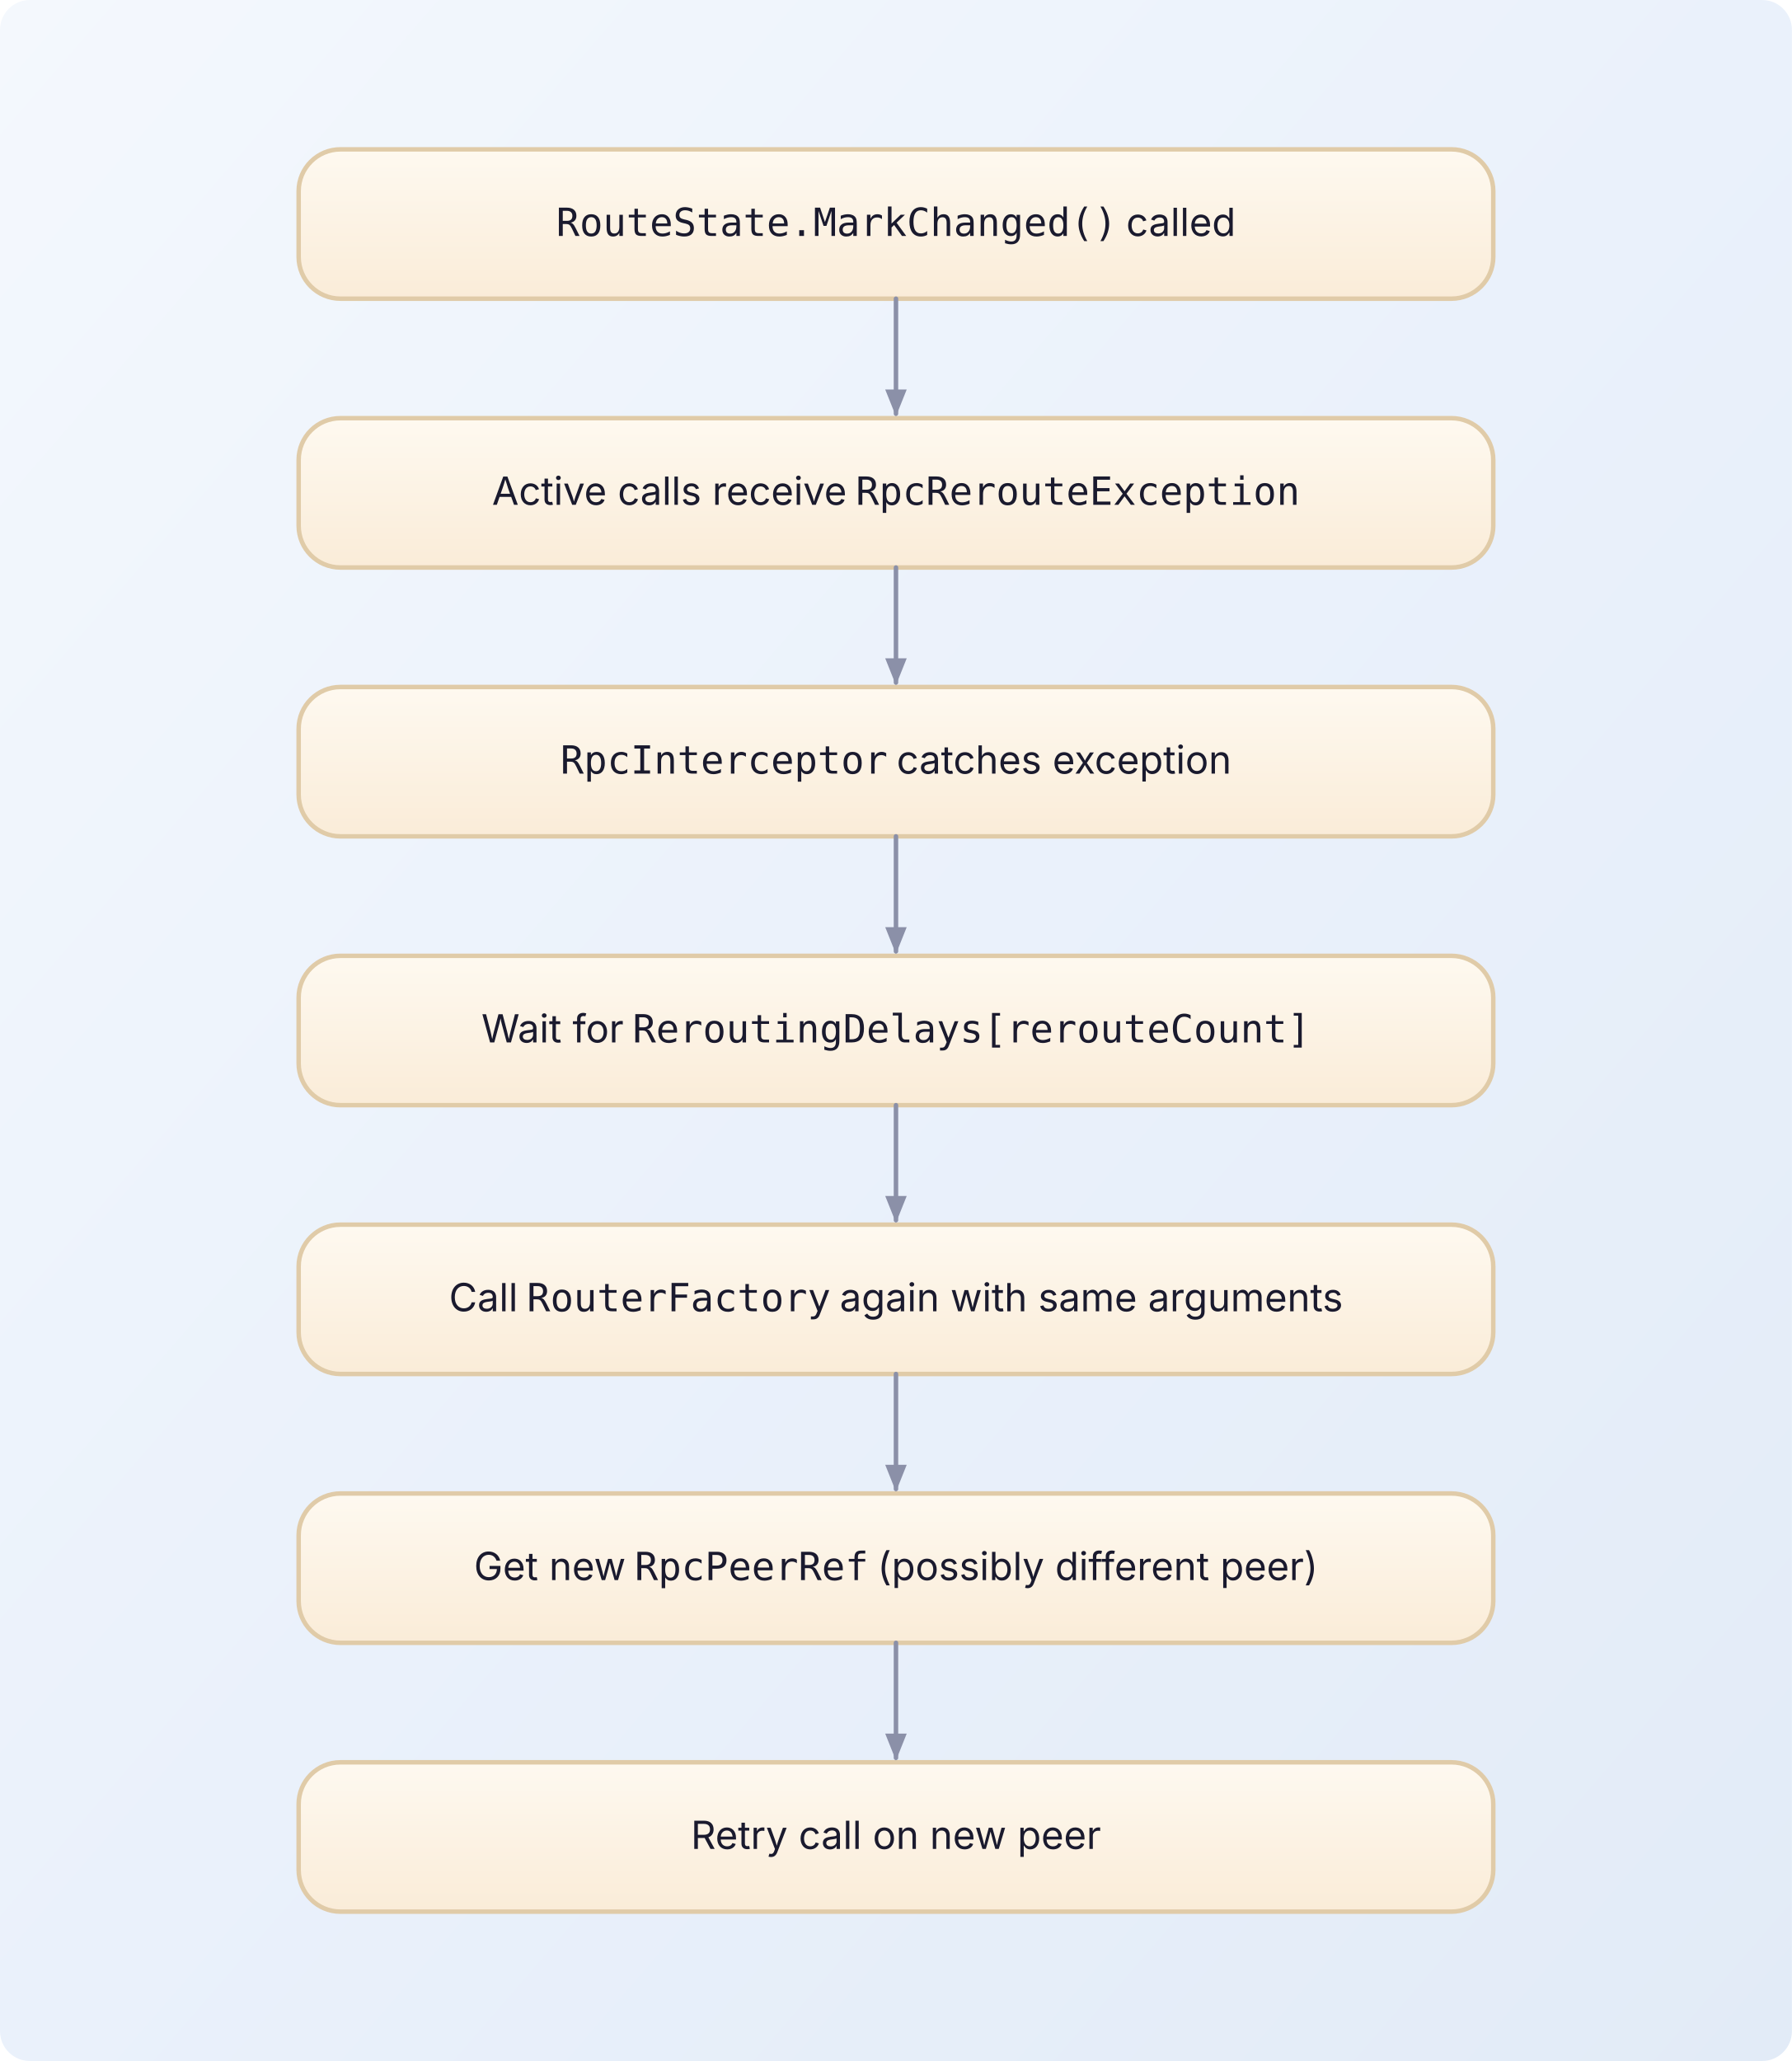
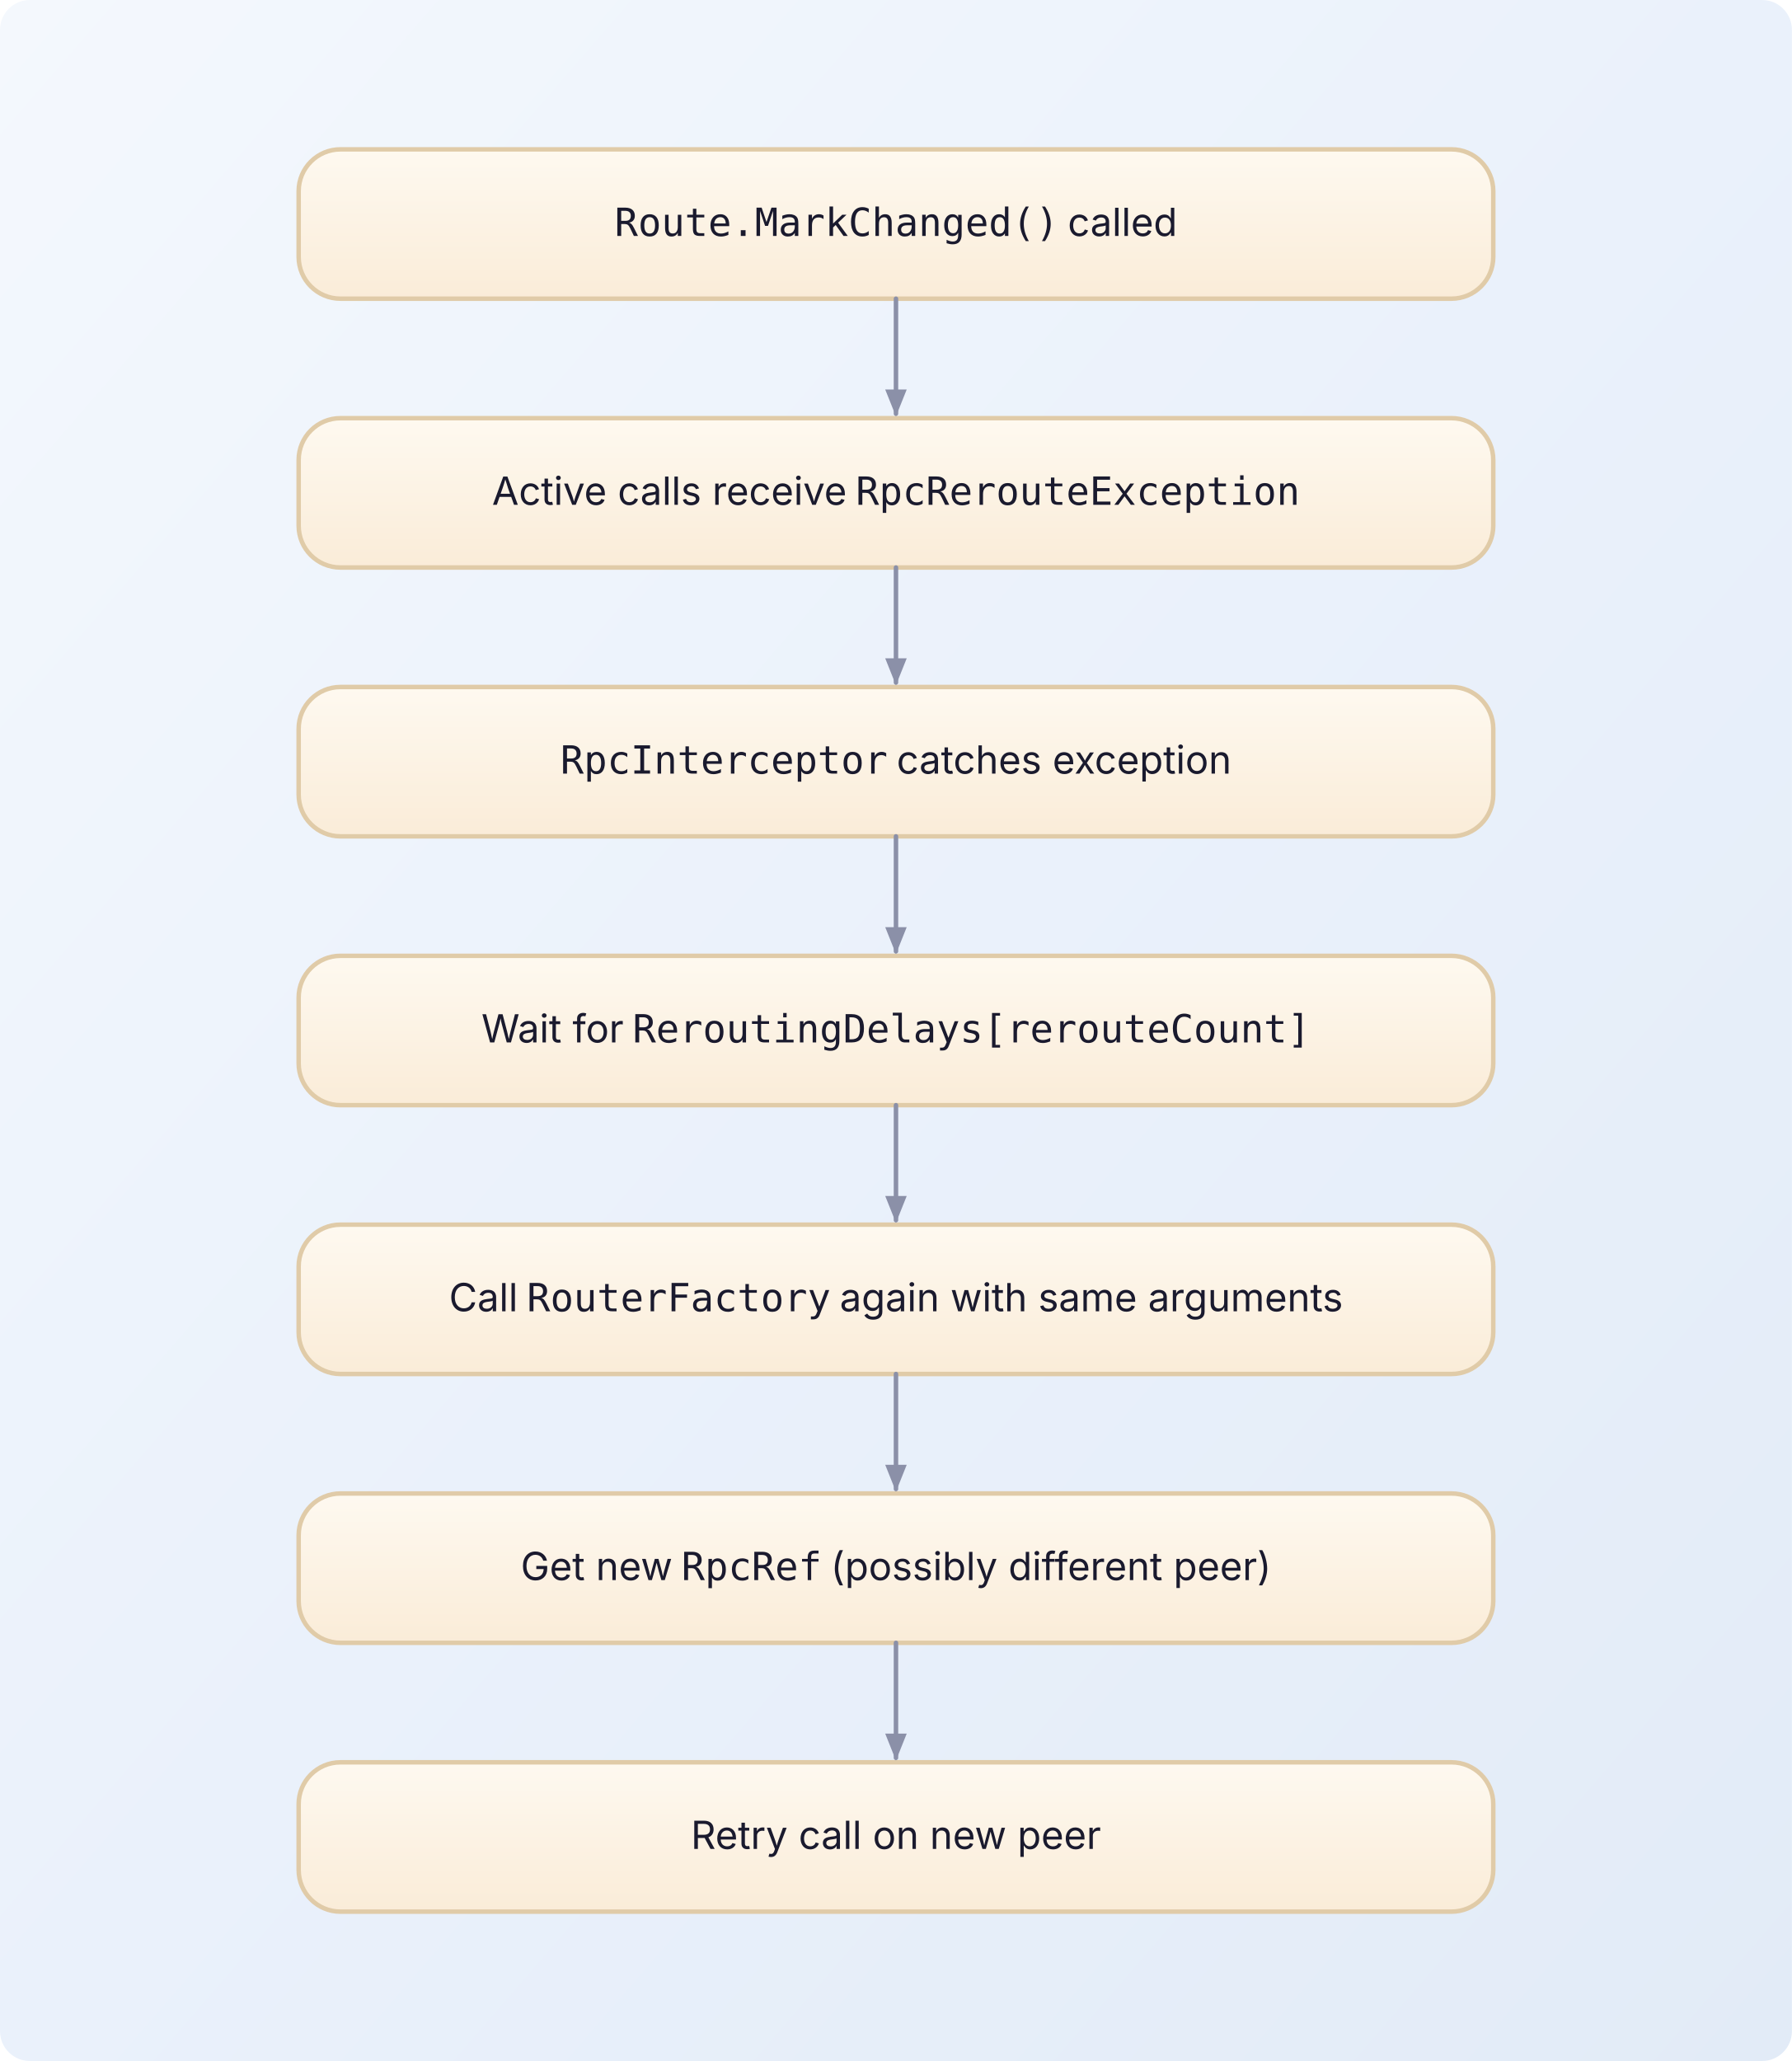
<svg xmlns="http://www.w3.org/2000/svg" viewBox="0 0 600 690" width="100%">
  <defs>
    <linearGradient id="bg-grad" x1="0%" y1="0%" x2="100%" y2="100%">
      <stop offset="0%" stop-color="#f4f8fd" />
      <stop offset="50%" stop-color="#eaf1fb" />
      <stop offset="100%" stop-color="#e2ebf7" />
    </linearGradient>
    <linearGradient id="action-grad" x1="0%" y1="0%" x2="0%" y2="100%">
      <stop offset="0%" stop-color="#fef9f0" />
      <stop offset="100%" stop-color="#faecd8" />
    </linearGradient>
    <marker id="arrow" viewBox="0 0 10 10" refX="9" refY="5" markerWidth="6" markerHeight="6" orient="auto-start-reverse">
      <path d="M 0 1 L 10 5 L 0 9 z" fill="#8b90a8" />
    </marker>
  </defs>
  <rect width="100%" height="100%" fill="url(#bg-grad)" rx="10" />
  <rect x="100" y="50" width="400" height="50" fill="url(#action-grad)" stroke="#e0cba8" stroke-width="1.5" rx="14" />
  <text x="300" y="79" text-anchor="middle">
-     <tspan font-family="SF Mono, Fira Code, Consolas, monospace" font-size="13px" fill="#1a1a2e">RouteState.MarkChanged()</tspan>
+     <tspan font-family="SF Mono, Fira Code, Consolas, monospace" font-size="13px" fill="#1a1a2e">Route.MarkChanged()</tspan>
    <tspan font-family="Inter, -apple-system, sans-serif" font-size="13px" fill="#1a1a2e"> called</tspan>
  </text>
  <rect x="100" y="140" width="400" height="50" fill="url(#action-grad)" stroke="#e0cba8" stroke-width="1.5" rx="14" />
  <text x="300" y="169" text-anchor="middle">
    <tspan font-family="Inter, -apple-system, sans-serif" font-size="13px" fill="#1a1a2e">Active calls receive </tspan>
    <tspan font-family="SF Mono, Fira Code, Consolas, monospace" font-size="13px" fill="#1a1a2e">RpcRerouteException</tspan>
  </text>
  <rect x="100" y="230" width="400" height="50" fill="url(#action-grad)" stroke="#e0cba8" stroke-width="1.5" rx="14" />
  <text x="300" y="259" text-anchor="middle">
    <tspan font-family="SF Mono, Fira Code, Consolas, monospace" font-size="13px" fill="#1a1a2e">RpcInterceptor</tspan>
    <tspan font-family="Inter, -apple-system, sans-serif" font-size="13px" fill="#1a1a2e"> catches exception</tspan>
  </text>
  <rect x="100" y="320" width="400" height="50" fill="url(#action-grad)" stroke="#e0cba8" stroke-width="1.5" rx="14" />
  <text x="300" y="349" text-anchor="middle">
    <tspan font-family="Inter, -apple-system, sans-serif" font-size="13px" fill="#1a1a2e">Wait for </tspan>
    <tspan font-family="SF Mono, Fira Code, Consolas, monospace" font-size="13px" fill="#1a1a2e">ReroutingDelays[rerouteCount]</tspan>
  </text>
  <rect x="100" y="410" width="400" height="50" fill="url(#action-grad)" stroke="#e0cba8" stroke-width="1.5" rx="14" />
  <text x="300" y="439" text-anchor="middle">
    <tspan font-family="Inter, -apple-system, sans-serif" font-size="13px" fill="#1a1a2e">Call </tspan>
    <tspan font-family="SF Mono, Fira Code, Consolas, monospace" font-size="13px" fill="#1a1a2e">RouterFactory</tspan>
    <tspan font-family="Inter, -apple-system, sans-serif" font-size="13px" fill="#1a1a2e"> again with same arguments</tspan>
  </text>
  <rect x="100" y="500" width="400" height="50" fill="url(#action-grad)" stroke="#e0cba8" stroke-width="1.5" rx="14" />
  <text x="300" y="529" text-anchor="middle">
    <tspan font-family="Inter, -apple-system, sans-serif" font-size="13px" fill="#1a1a2e">Get new </tspan>
-     <tspan font-family="SF Mono, Fira Code, Consolas, monospace" font-size="13px" fill="#1a1a2e">RpcPeerRef</tspan>
+     <tspan font-family="SF Mono, Fira Code, Consolas, monospace" font-size="13px" fill="#1a1a2e">RpcRef</tspan>
    <tspan font-family="Inter, -apple-system, sans-serif" font-size="13px" fill="#1a1a2e"> (possibly different peer)</tspan>
  </text>
  <rect x="100" y="590" width="400" height="50" fill="url(#action-grad)" stroke="#e0cba8" stroke-width="1.5" rx="14" />
  <text x="300" y="619" text-anchor="middle">
    <tspan font-family="Inter, -apple-system, sans-serif" font-size="13px" fill="#1a1a2e">Retry call on new peer</tspan>
  </text>
  <path d="M 300 100 C 300 120, 300 120, 300 138.5" fill="none" stroke="#8b90a8" stroke-width="1.5" stroke-linecap="round" marker-end="url(#arrow)" />
  <path d="M 300 190 C 300 210, 300 210, 300 228.5" fill="none" stroke="#8b90a8" stroke-width="1.5" stroke-linecap="round" marker-end="url(#arrow)" />
  <path d="M 300 280 C 300 300, 300 300, 300 318.5" fill="none" stroke="#8b90a8" stroke-width="1.5" stroke-linecap="round" marker-end="url(#arrow)" />
  <path d="M 300 370 C 300 390, 300 390, 300 408.5" fill="none" stroke="#8b90a8" stroke-width="1.5" stroke-linecap="round" marker-end="url(#arrow)" />
  <path d="M 300 460 C 300 480, 300 480, 300 498.5" fill="none" stroke="#8b90a8" stroke-width="1.5" stroke-linecap="round" marker-end="url(#arrow)" />
  <path d="M 300 550 C 300 570, 300 570, 300 588.5" fill="none" stroke="#8b90a8" stroke-width="1.5" stroke-linecap="round" marker-end="url(#arrow)" />
</svg>
